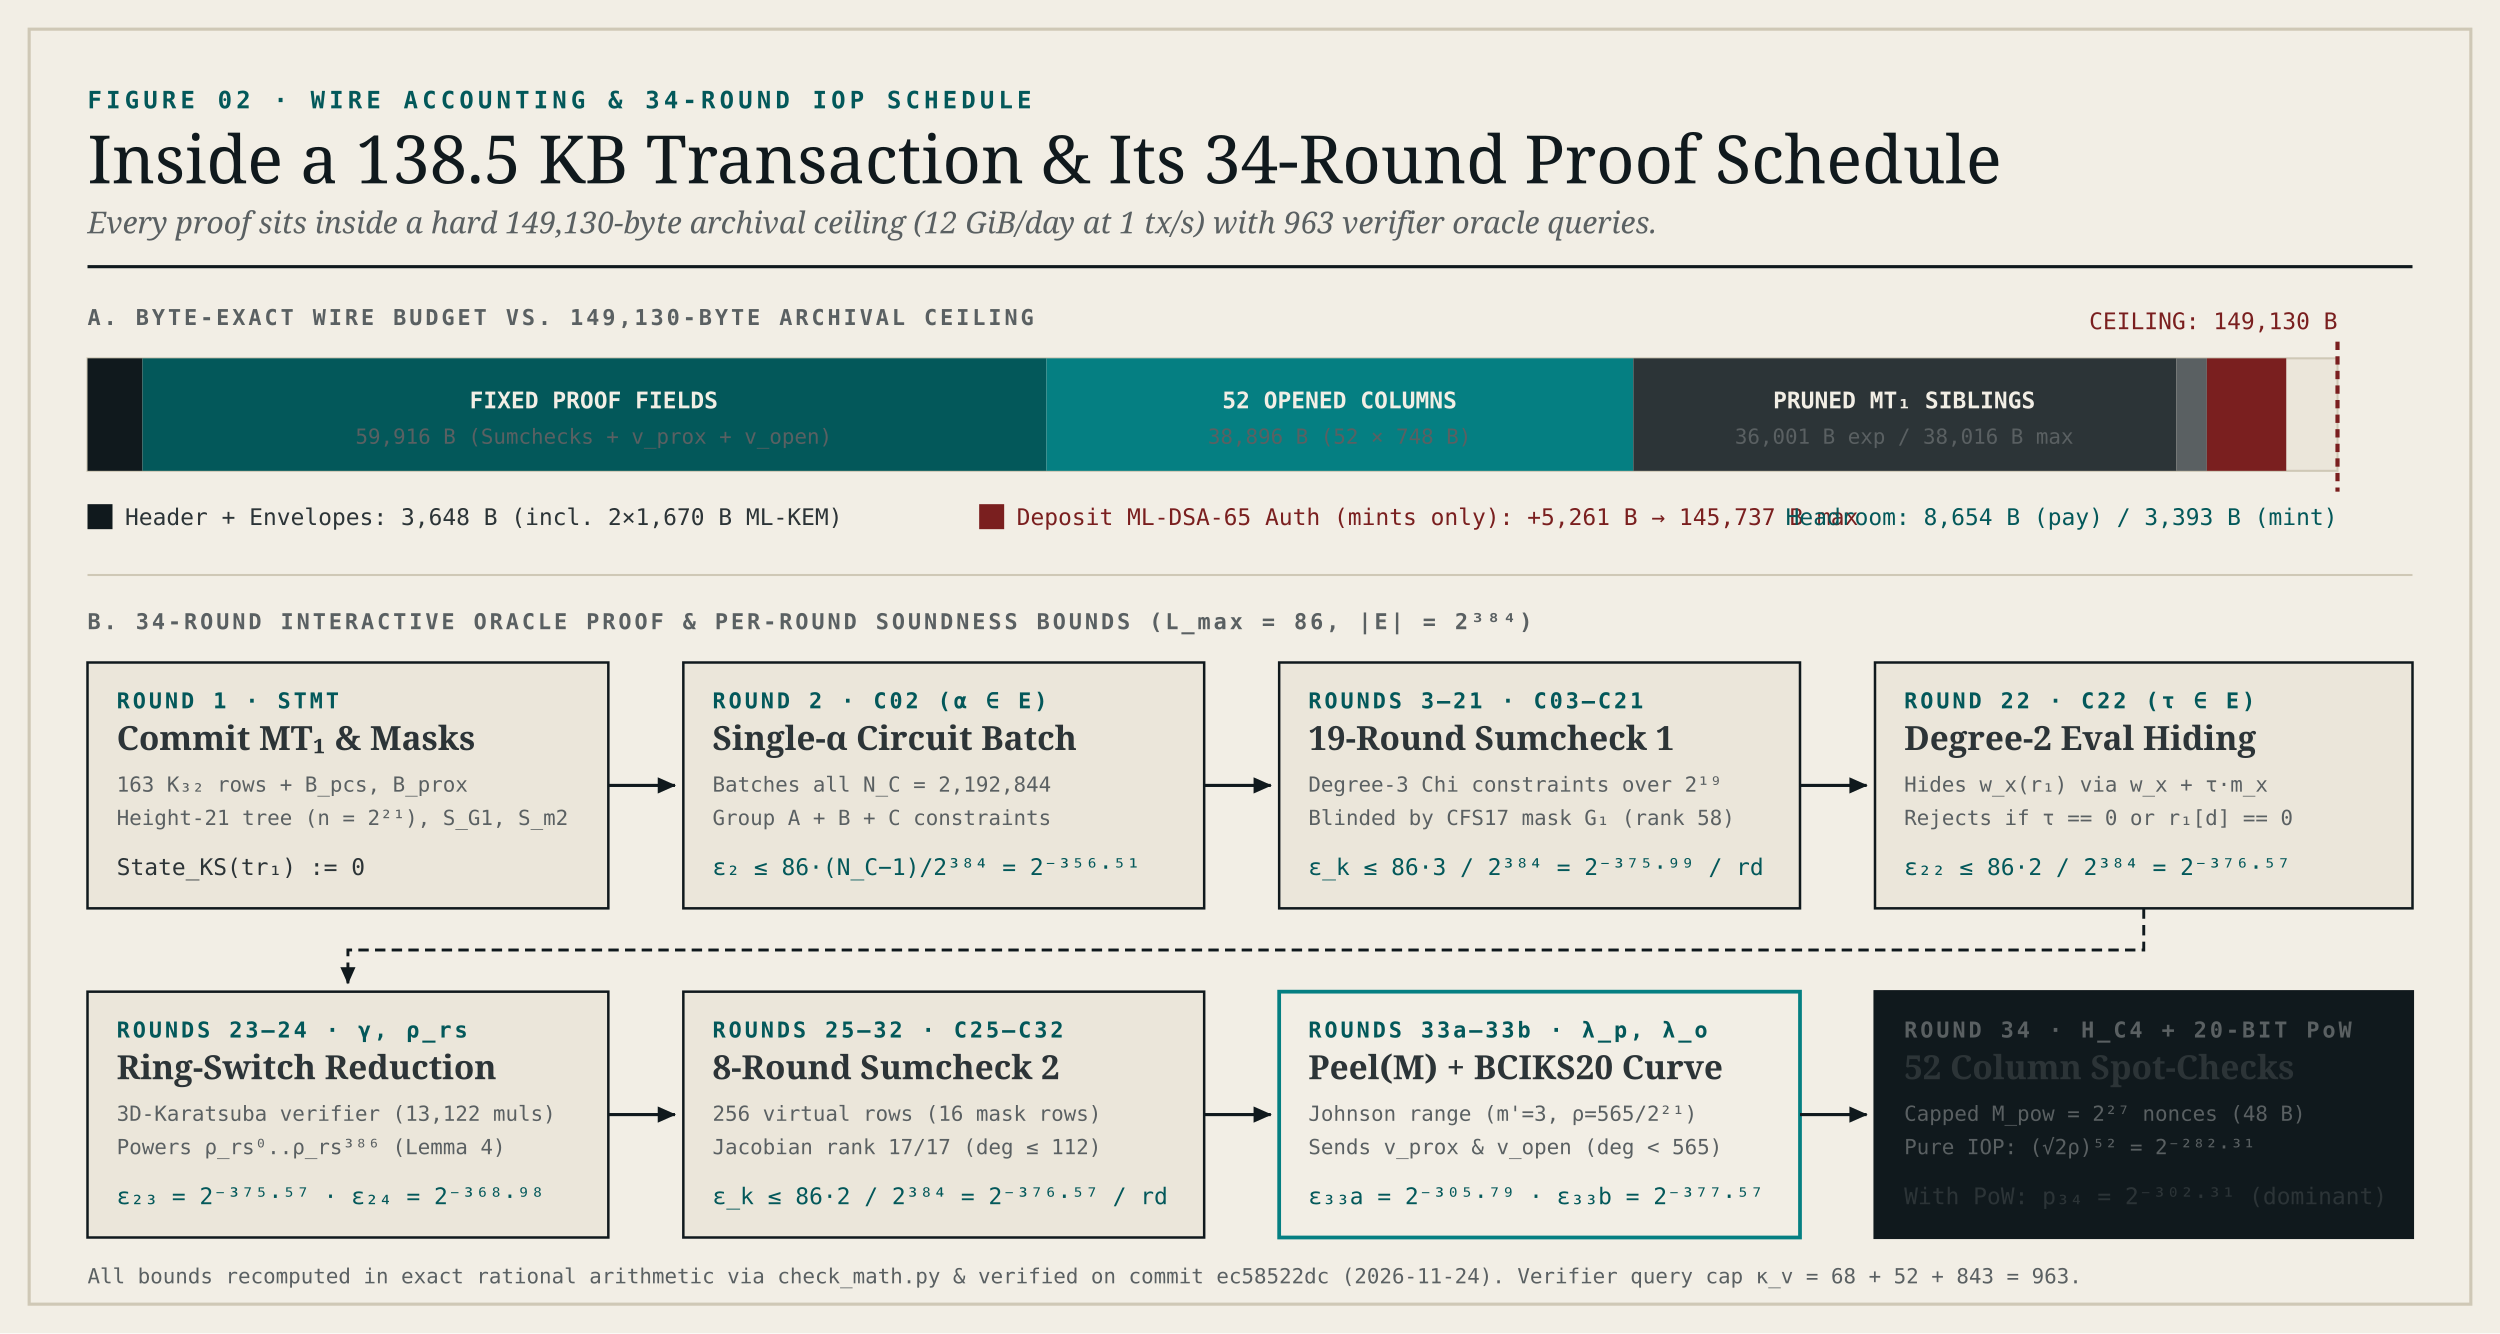
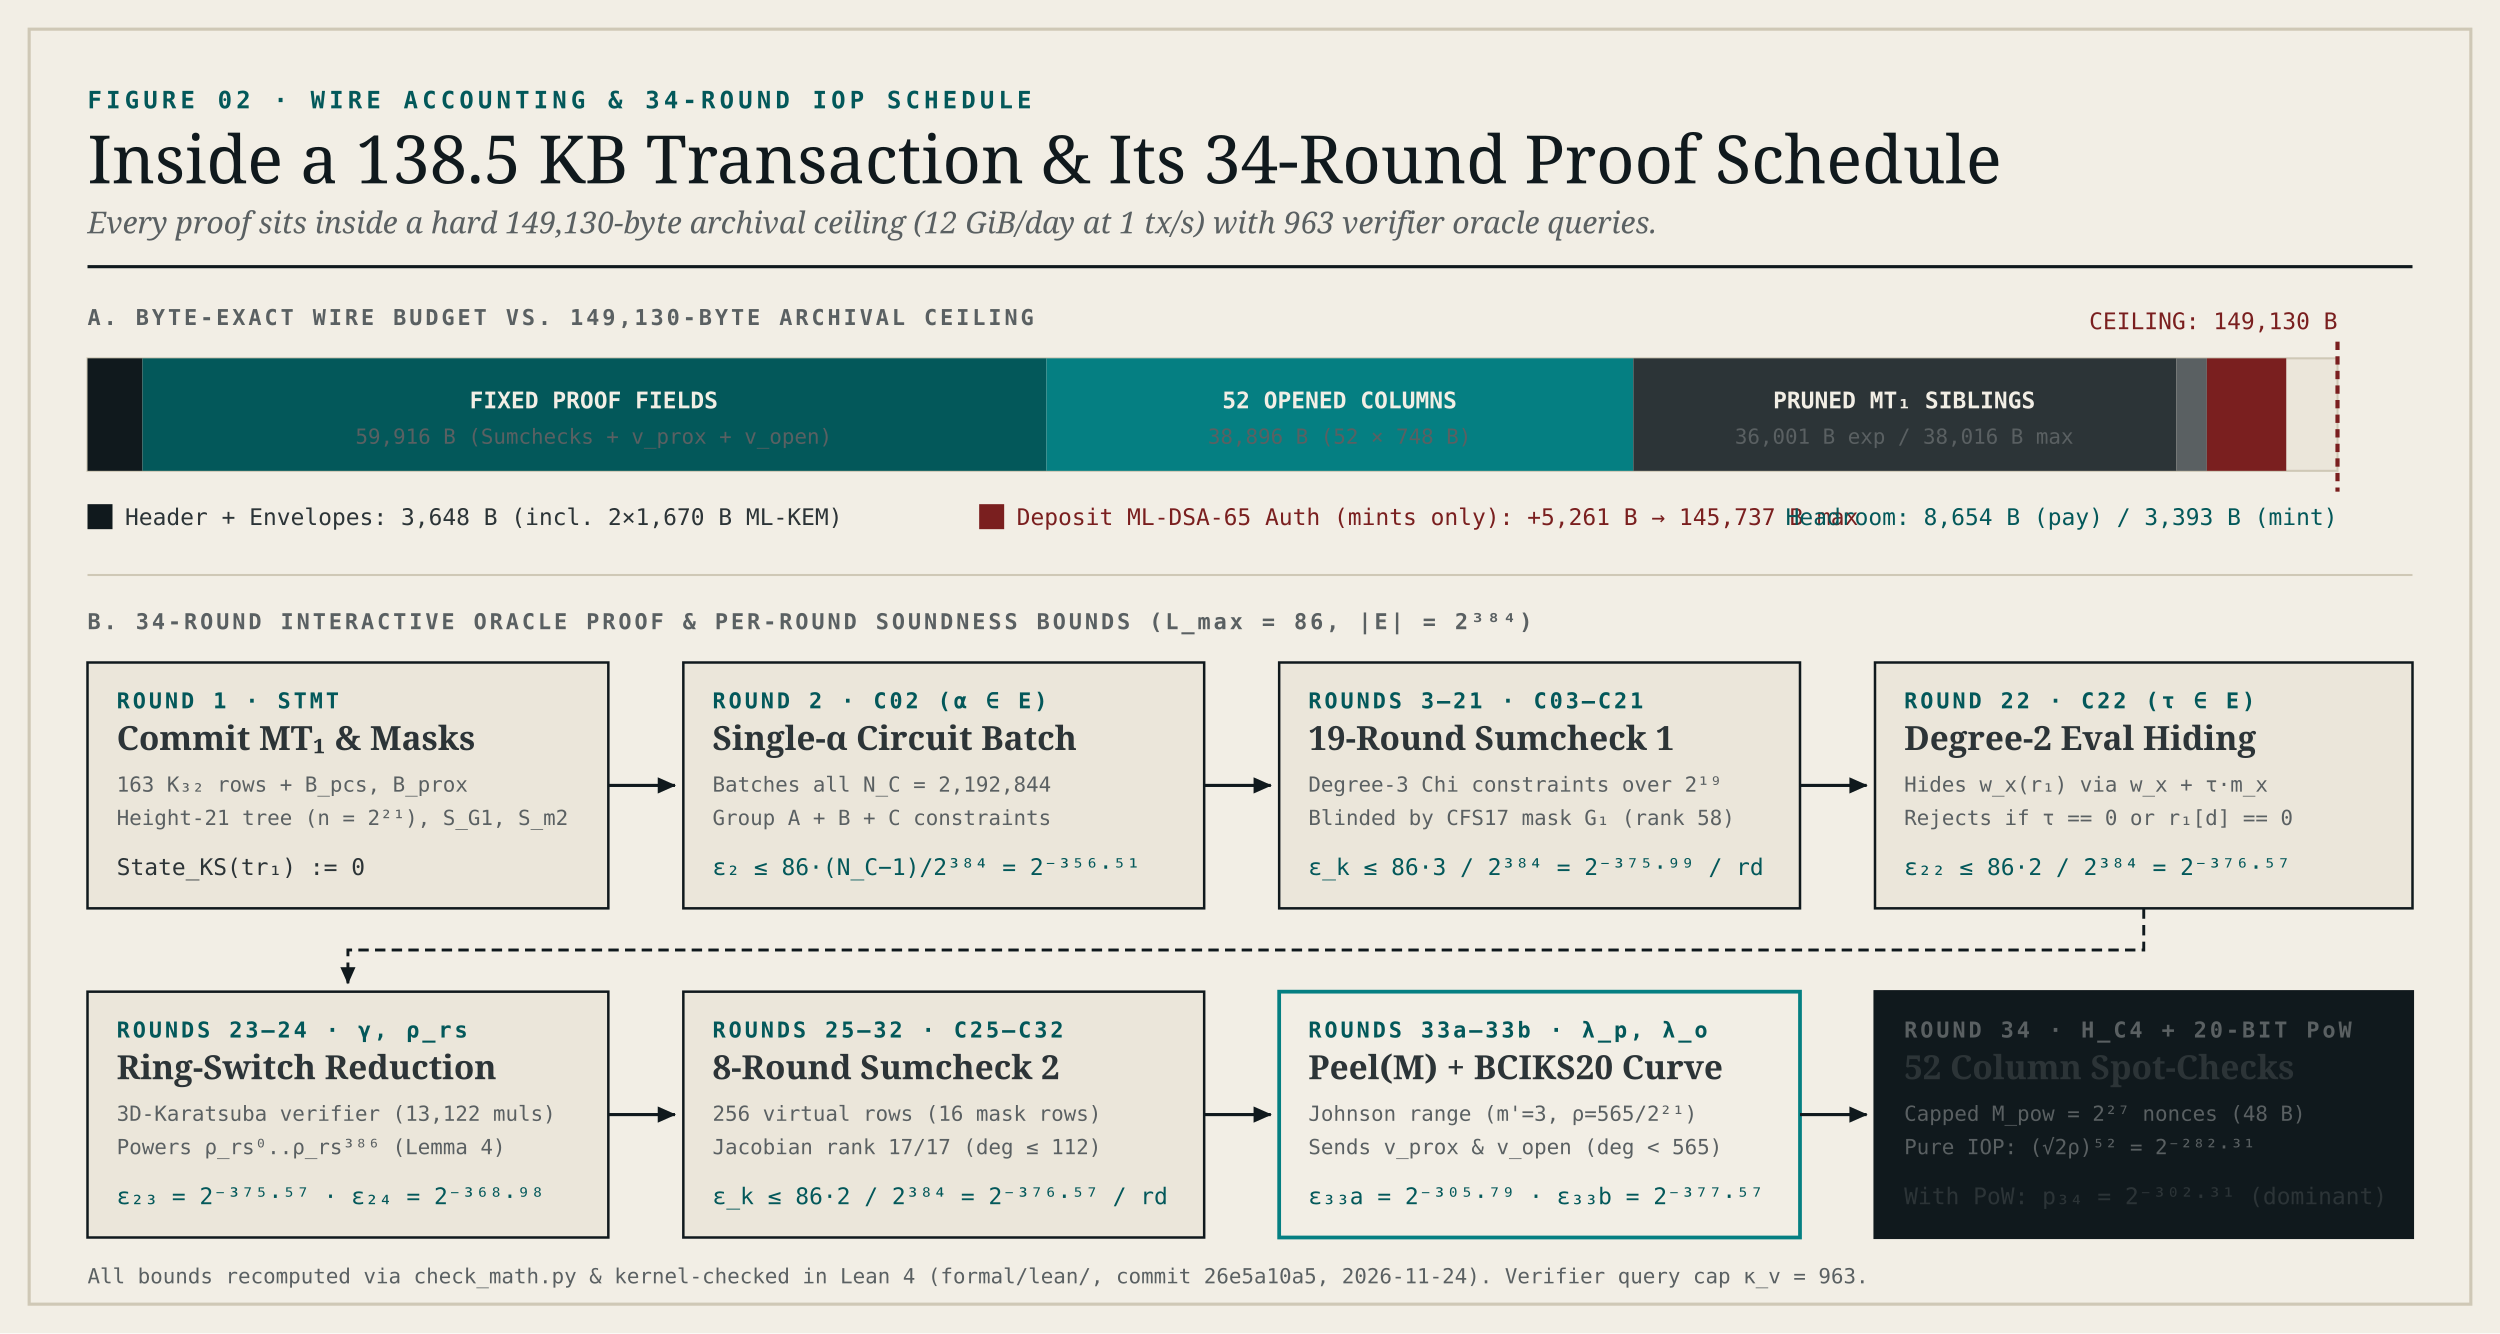
<svg xmlns="http://www.w3.org/2000/svg" viewBox="0 0 1200 640" role="img" aria-labelledby="t2 d2">
  <defs>
    <marker id="arr2" viewBox="0 0 10 10" refX="8.5" refY="5" markerWidth="6.5" markerHeight="6.5" orient="auto-start-reverse">
      <path d="M0 1 L9 5 L0 9 Z" fill="#10191d" />
    </marker>
    <style>
      .disp { font-family: "Instrument Serif", Georgia, serif; fill: #10191d; }
      .serif { font-family: "Newsreader", Georgia, serif; fill: #2c3437; }
      .mono { font-family: "JetBrains Mono", ui-monospace, Menlo, monospace; }
      .kicker { font-size: 11.5px; letter-spacing: 2px; font-weight: 600; fill: #03585a; }
      .label { font-size: 10.5px; letter-spacing: 1.4px; font-weight: 600; fill: #5a6062; }
      .h-title { font-size: 32px; fill: #10191d; }
      .sub { font-size: 14.5px; fill: #5a6062; font-style: italic; }
      .small { font-size: 11px; fill: #2c3437; }
      .tiny { font-size: 10px; fill: #5a6062; }
      .inv { fill: #f2eee5; }
      .teal { fill: #03585a; }
      .ox { fill: #7a1f1f; }
    </style>
  </defs>
  <rect x="0" y="0" width="1200" height="640" fill="#f2eee5" />
  <rect x="14" y="14" width="1172" height="612" fill="none" stroke="#cfc8b6" stroke-width="1.5" />
  <text x="42" y="52" class="mono kicker">FIGURE 02 · WIRE ACCOUNTING &amp; 34-ROUND IOP SCHEDULE</text>
  <text x="42" y="88" class="disp h-title">Inside a 138.5 KB Transaction &amp; Its 34-Round Proof Schedule</text>
  <text x="42" y="112" class="serif sub">Every proof sits inside a hard 149,130-byte archival ceiling (12 GiB/day at 1 tx/s) with 963 verifier oracle queries.</text>
  <line x1="42" y1="128" x2="1158" y2="128" stroke="#10191d" stroke-width="1.5" />
  <text x="42" y="156" class="mono label">A. BYTE-EXACT WIRE BUDGET VS. 149,130-BYTE ARCHIVAL CEILING</text>
  <rect x="42" y="172" width="1080" height="54" fill="#ebe6da" stroke="#cfc8b6" stroke-width="1" />
  <rect x="42" y="172" width="26.4" height="54" fill="#10191d" />
  <rect x="68.4" y="172" width="433.9" height="54" fill="#03585a" />
  <rect x="502.3" y="172" width="281.7" height="54" fill="#057f82" />
  <rect x="784.0" y="172" width="260.7" height="54" fill="#2c3437" />
  <rect x="1044.7" y="172" width="14.6" height="54" fill="#5a6062" />
  <rect x="1059.3" y="172" width="38.1" height="54" fill="#7a1f1f" />
  <line x1="1122" y1="164" x2="1122" y2="236" stroke="#7a1f1f" stroke-width="2" stroke-dasharray="4 3" />
  <text x="1122" y="158" text-anchor="end" class="mono small ox">CEILING: 149,130 B</text>
  <text x="285" y="196" text-anchor="middle" class="mono small inv" font-weight="600">FIXED PROOF FIELDS</text>
  <text x="285" y="213" text-anchor="middle" class="mono tiny" fill="#d9e7e7">59,916 B (Sumchecks + v_prox + v_open)</text>
  <text x="643" y="196" text-anchor="middle" class="mono small inv" font-weight="600">52 OPENED COLUMNS</text>
  <text x="643" y="213" text-anchor="middle" class="mono tiny" fill="#d9e7e7">38,896 B (52 × 748 B)</text>
  <text x="914" y="196" text-anchor="middle" class="mono small inv" font-weight="600">PRUNED MT₁ SIBLINGS</text>
  <text x="914" y="213" text-anchor="middle" class="mono tiny" fill="#cfc8b6">36,001 B exp / 38,016 B max</text>
  <rect x="42" y="242" width="12" height="12" fill="#10191d" />
  <text x="60" y="252" class="mono small">Header + Envelopes: 3,648 B (incl. 2×1,670 B ML-KEM)</text>
  <rect x="470" y="242" width="12" height="12" fill="#7a1f1f" />
  <text x="488" y="252" class="mono small ox">Deposit ML-DSA-65 Auth (mints only): +5,261 B → 145,737 B max</text>
  <text x="1122" y="252" text-anchor="end" class="mono small teal">Headroom: 8,654 B (pay) / 3,393 B (mint)</text>
  <line x1="42" y1="276" x2="1158" y2="276" stroke="#cfc8b6" stroke-width="1" />
  <text x="42" y="302" class="mono label">B. 34-ROUND INTERACTIVE ORACLE PROOF &amp; PER-ROUND SOUNDNESS BOUNDS (L_max = 86, |E| = 2³⁸⁴)</text>
  <rect x="42" y="318" width="250" height="118" fill="#ebe6da" stroke="#10191d" stroke-width="1.2" />
  <text x="56" y="340" class="mono label teal">ROUND 1 · STMT</text>
  <text x="56" y="360" class="serif" font-size="16" font-weight="600" fill="#10191d">Commit MT₁ &amp; Masks</text>
  <text x="56" y="380" class="mono tiny">163 K₃₂ rows + B_pcs, B_prox</text>
  <text x="56" y="396" class="mono tiny">Height-21 tree (n = 2²¹), S_G1, S_m2</text>
  <text x="56" y="420" class="mono small" fill="#10191d">State_KS(tr₁) := 0</text>
  <rect x="328" y="318" width="250" height="118" fill="#ebe6da" stroke="#10191d" stroke-width="1.2" />
  <text x="342" y="340" class="mono label teal">ROUND 2 · C02 (α ∈ E)</text>
  <text x="342" y="360" class="serif" font-size="16" font-weight="600" fill="#10191d">Single-α Circuit Batch</text>
  <text x="342" y="380" class="mono tiny">Batches all N_C = 2,192,844</text>
  <text x="342" y="396" class="mono tiny">Group A + B + C constraints</text>
  <text x="342" y="420" class="mono small teal">ε₂ ≤ 86·(N_C−1)/2³⁸⁴ = 2⁻³⁵⁶·⁵¹</text>
  <rect x="614" y="318" width="250" height="118" fill="#ebe6da" stroke="#10191d" stroke-width="1.2" />
  <text x="628" y="340" class="mono label teal">ROUNDS 3–21 · C03–C21</text>
  <text x="628" y="360" class="serif" font-size="16" font-weight="600" fill="#10191d">19-Round Sumcheck 1</text>
  <text x="628" y="380" class="mono tiny">Degree-3 Chi constraints over 2¹⁹</text>
  <text x="628" y="396" class="mono tiny">Blinded by CFS17 mask G₁ (rank 58)</text>
  <text x="628" y="420" class="mono small teal">ε_k ≤ 86·3 / 2³⁸⁴ = 2⁻³⁷⁵·⁹⁹ / rd</text>
  <rect x="900" y="318" width="258" height="118" fill="#ebe6da" stroke="#10191d" stroke-width="1.2" />
  <text x="914" y="340" class="mono label teal">ROUND 22 · C22 (τ ∈ E)</text>
  <text x="914" y="360" class="serif" font-size="16" font-weight="600" fill="#10191d">Degree-2 Eval Hiding</text>
  <text x="914" y="380" class="mono tiny">Hides w_x(r₁) via w_x + τ·m_x</text>
  <text x="914" y="396" class="mono tiny">Rejects if τ == 0 or r₁[d] == 0</text>
  <text x="914" y="420" class="mono small teal">ε₂₂ ≤ 86·2 / 2³⁸⁴ = 2⁻³⁷⁶·⁵⁷</text>
  <line x1="292" y1="377" x2="324" y2="377" stroke="#10191d" stroke-width="1.5" marker-end="url(#arr2)" />
  <line x1="578" y1="377" x2="610" y2="377" stroke="#10191d" stroke-width="1.5" marker-end="url(#arr2)" />
  <line x1="864" y1="377" x2="896" y2="377" stroke="#10191d" stroke-width="1.5" marker-end="url(#arr2)" />
  <path d="M1029 436 L1029 456 L167 456 L167 472" stroke="#10191d" stroke-width="1.4" fill="none" stroke-dasharray="5 3" marker-end="url(#arr2)" />
  <rect x="42" y="476" width="250" height="118" fill="#ebe6da" stroke="#10191d" stroke-width="1.2" />
  <text x="56" y="498" class="mono label teal">ROUNDS 23–24 · γ, ρ_rs</text>
  <text x="56" y="518" class="serif" font-size="16" font-weight="600" fill="#10191d">Ring-Switch Reduction</text>
  <text x="56" y="538" class="mono tiny">3D-Karatsuba verifier (13,122 muls)</text>
  <text x="56" y="554" class="mono tiny">Powers ρ_rs⁰..ρ_rs³⁸⁶ (Lemma 4)</text>
  <text x="56" y="578" class="mono small teal">ε₂₃ = 2⁻³⁷⁵·⁵⁷ · ε₂₄ = 2⁻³⁶⁸·⁹⁸</text>
  <rect x="328" y="476" width="250" height="118" fill="#ebe6da" stroke="#10191d" stroke-width="1.2" />
  <text x="342" y="498" class="mono label teal">ROUNDS 25–32 · C25–C32</text>
  <text x="342" y="518" class="serif" font-size="16" font-weight="600" fill="#10191d">8-Round Sumcheck 2</text>
  <text x="342" y="538" class="mono tiny">256 virtual rows (16 mask rows)</text>
  <text x="342" y="554" class="mono tiny">Jacobian rank 17/17 (deg ≤ 112)</text>
  <text x="342" y="578" class="mono small teal">ε_k ≤ 86·2 / 2³⁸⁴ = 2⁻³⁷⁶·⁵⁷ / rd</text>
  <rect x="614" y="476" width="250" height="118" fill="#f2eee5" stroke="#057f82" stroke-width="1.8" />
  <text x="628" y="498" class="mono label teal">ROUNDS 33a–33b · λ_p, λ_o</text>
  <text x="628" y="518" class="serif" font-size="16" font-weight="600" fill="#10191d">Peel(M) + BCIKS20 Curve</text>
  <text x="628" y="538" class="mono tiny">Johnson range (m'=3, ρ=565/2²¹)</text>
  <text x="628" y="554" class="mono tiny">Sends v_prox &amp; v_open (deg &lt; 565)</text>
  <text x="628" y="578" class="mono small teal">ε₃₃a = 2⁻³⁰⁵·⁷⁹ · ε₃₃b = 2⁻³⁷⁷·⁵⁷</text>
  <rect x="900" y="476" width="258" height="118" fill="#10191d" stroke="#10191d" stroke-width="1.5" />
  <text x="914" y="498" class="mono label" fill="#7fd3d5">ROUND 34 · H_C4 + 20-BIT PoW</text>
  <text x="914" y="518" class="serif" font-size="16" font-weight="600" fill="#f2eee5">52 Column Spot-Checks</text>
  <text x="914" y="538" class="mono tiny" fill="#cfc8b6">Capped M_pow = 2²⁷ nonces (48 B)</text>
  <text x="914" y="554" class="mono tiny" fill="#cfc8b6">Pure IOP: (√2ρ)⁵² = 2⁻²⁸²·³¹</text>
  <text x="914" y="578" class="mono small" fill="#7fd3d5">With PoW: p₃₄ = 2⁻³⁰²·³¹ (dominant)</text>
  <line x1="292" y1="535" x2="324" y2="535" stroke="#10191d" stroke-width="1.5" marker-end="url(#arr2)" />
  <line x1="578" y1="535" x2="610" y2="535" stroke="#10191d" stroke-width="1.5" marker-end="url(#arr2)" />
  <line x1="864" y1="535" x2="896" y2="535" stroke="#10191d" stroke-width="1.5" marker-end="url(#arr2)" />
-   <text x="42" y="616" class="mono tiny">All bounds recomputed in exact rational arithmetic via check_math.py &amp; verified on commit ec58522dc (2026-11-24). Verifier query cap κ_v = 68 + 52 + 843 = 963.</text>
+   <text x="42" y="616" class="mono tiny">All bounds recomputed via check_math.py &amp; kernel-checked in Lean 4 (formal/lean/, commit 26e5a10a5, 2026-11-24). Verifier query cap κ_v = 963.</text>
</svg>
